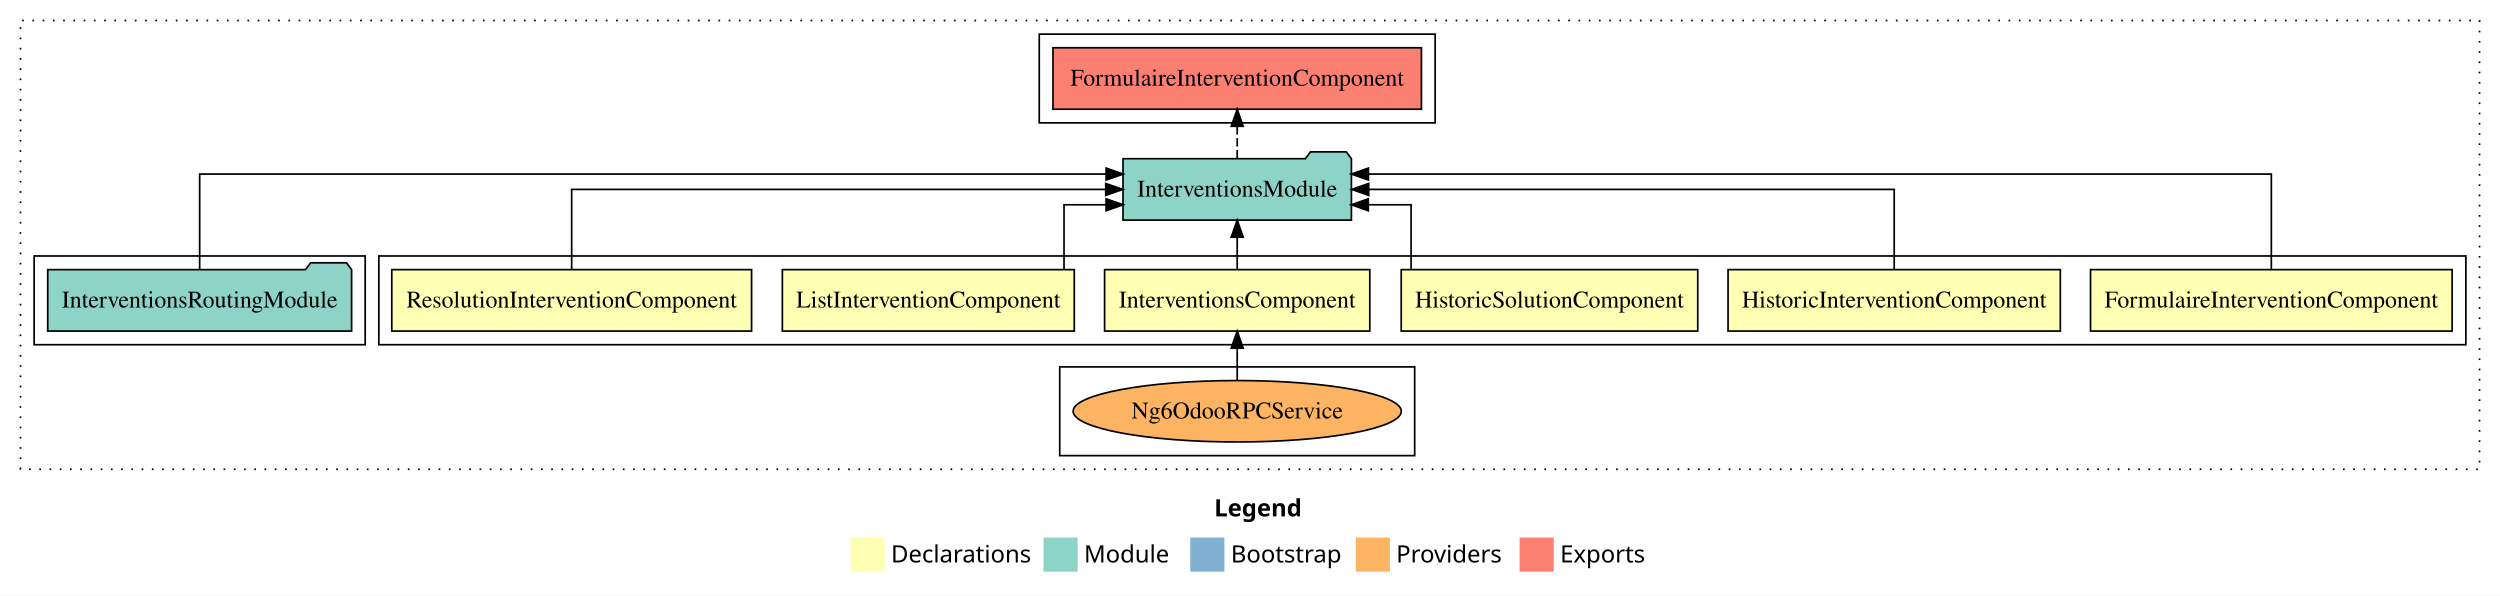
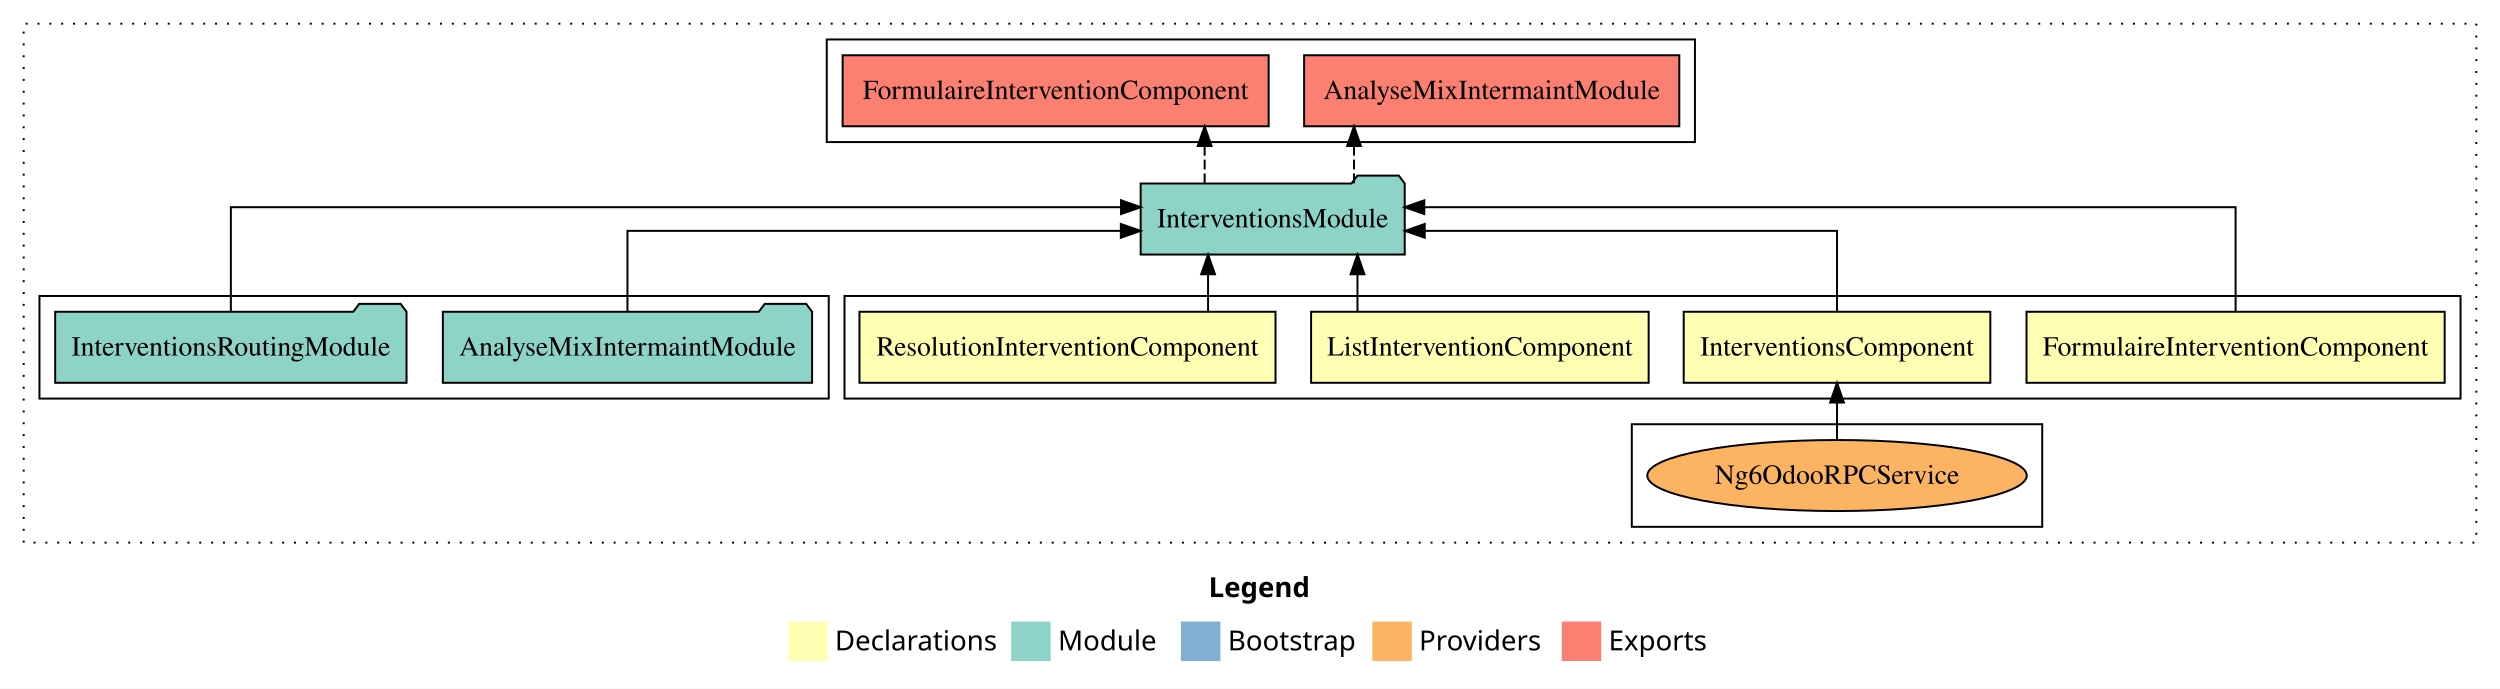
- <svg xmlns="http://www.w3.org/2000/svg" width="1465pt" height="349pt" viewBox="0.00 0.00 1465.00 349.00">
+ <svg xmlns="http://www.w3.org/2000/svg" width="1267pt" height="349pt" viewBox="0.00 0.00 1267.00 349.00">
  <g id="graph0" class="graph" transform="scale(1 1) rotate(0) translate(4 345)">
-     <polygon fill="#ffffff" stroke="transparent" points="-4,4 -4,-345 1461,-345 1461,4 -4,4" />
-     <text text-anchor="start" x="707.509" y="-42.4" font-family="sans-serif" font-weight="bold" font-size="14.00" fill="#000000">Legend</text>
-     <polygon fill="#ffffb3" stroke="transparent" points="494.5,-10 494.5,-30 514.5,-30 514.5,-10 494.5,-10" />
-     <text text-anchor="start" x="518.129" y="-15.4" font-family="sans-serif" font-size="14.00" fill="#000000">  Declarations</text>
-     <polygon fill="#8dd3c7" stroke="transparent" points="607.5,-10 607.5,-30 627.5,-30 627.5,-10 607.5,-10" />
-     <text text-anchor="start" x="631.225" y="-15.4" font-family="sans-serif" font-size="14.00" fill="#000000">  Module</text>
-     <polygon fill="#80b1d3" stroke="transparent" points="693.5,-10 693.5,-30 713.5,-30 713.5,-10 693.5,-10" />
-     <text text-anchor="start" x="717.281" y="-15.4" font-family="sans-serif" font-size="14.00" fill="#000000">  Bootstrap</text>
-     <polygon fill="#fdb462" stroke="transparent" points="790.5,-10 790.5,-30 810.5,-30 810.5,-10 790.5,-10" />
-     <text text-anchor="start" x="814.173" y="-15.4" font-family="sans-serif" font-size="14.00" fill="#000000">  Providers</text>
-     <polygon fill="#fb8072" stroke="transparent" points="886.5,-10 886.5,-30 906.5,-30 906.5,-10 886.5,-10" />
-     <text text-anchor="start" x="910.226" y="-15.4" font-family="sans-serif" font-size="14.00" fill="#000000">  Exports</text>
+     <polygon fill="#ffffff" stroke="transparent" points="-4,4 -4,-345 1263,-345 1263,4 -4,4" />
+     <text text-anchor="start" x="608.509" y="-42.4" font-family="sans-serif" font-weight="bold" font-size="14.00" fill="#000000">Legend</text>
+     <polygon fill="#ffffb3" stroke="transparent" points="395.5,-10 395.5,-30 415.5,-30 415.5,-10 395.5,-10" />
+     <text text-anchor="start" x="419.129" y="-15.4" font-family="sans-serif" font-size="14.00" fill="#000000">  Declarations</text>
+     <polygon fill="#8dd3c7" stroke="transparent" points="508.5,-10 508.5,-30 528.5,-30 528.5,-10 508.5,-10" />
+     <text text-anchor="start" x="532.225" y="-15.4" font-family="sans-serif" font-size="14.00" fill="#000000">  Module</text>
+     <polygon fill="#80b1d3" stroke="transparent" points="594.5,-10 594.5,-30 614.5,-30 614.5,-10 594.5,-10" />
+     <text text-anchor="start" x="618.281" y="-15.4" font-family="sans-serif" font-size="14.00" fill="#000000">  Bootstrap</text>
+     <polygon fill="#fdb462" stroke="transparent" points="691.5,-10 691.5,-30 711.5,-30 711.5,-10 691.5,-10" />
+     <text text-anchor="start" x="715.173" y="-15.4" font-family="sans-serif" font-size="14.00" fill="#000000">  Providers</text>
+     <polygon fill="#fb8072" stroke="transparent" points="787.5,-10 787.5,-30 807.5,-30 807.5,-10 787.5,-10" />
+     <text text-anchor="start" x="811.226" y="-15.4" font-family="sans-serif" font-size="14.00" fill="#000000">  Exports</text>
    <g id="clust1" class="cluster">
-       <polygon fill="none" stroke="#000000" stroke-dasharray="1,5" points="8,-70 8,-333 1449,-333 1449,-70 8,-70" />
+       <polygon fill="none" stroke="#000000" stroke-dasharray="1,5" points="8,-70 8,-333 1251,-333 1251,-70 8,-70" />
    </g>
    <g id="clust2" class="cluster">
-       <polygon fill="none" stroke="#000000" points="218,-143 218,-195 1441,-195 1441,-143 218,-143" />
+       <polygon fill="none" stroke="#000000" points="424,-143 424,-195 1243,-195 1243,-143 424,-143" />
    </g>
-     <g id="clust6" class="cluster">
-       <polygon fill="none" stroke="#000000" points="617,-78 617,-130 825,-130 825,-78 617,-78" />
+     <g id="clust4" class="cluster">
+       <polygon fill="none" stroke="#000000" points="823,-78 823,-130 1031,-130 1031,-78 823,-78" />
    </g>
-     <g id="clust9" class="cluster">
-       <polygon fill="none" stroke="#000000" points="16,-143 16,-195 210,-195 210,-143 16,-143" />
+     <g id="clust7" class="cluster">
+       <polygon fill="none" stroke="#000000" points="16,-143 16,-195 416,-195 416,-143 16,-143" />
    </g>
-     <g id="clust10" class="cluster">
-       <polygon fill="none" stroke="#000000" points="605,-273 605,-325 837,-325 837,-273 605,-273" />
+     <g id="clust8" class="cluster">
+       <polygon fill="none" stroke="#000000" points="415,-273 415,-325 855,-325 855,-273 415,-273" />
    </g>
    <g id="node1" class="node">
-       <polygon fill="#ffffb3" stroke="#000000" points="1432.959,-187 1221.041,-187 1221.041,-151 1432.959,-151 1432.959,-187" />
-       <text text-anchor="middle" x="1327" y="-164.8" font-family="Times,serif" font-size="14.00" fill="#000000">FormulaireInterventionComponent</text>
+       <polygon fill="#ffffb3" stroke="#000000" points="1234.959,-187 1023.041,-187 1023.041,-151 1234.959,-151 1234.959,-187" />
+       <text text-anchor="middle" x="1129" y="-164.8" font-family="Times,serif" font-size="14.00" fill="#000000">FormulaireInterventionComponent</text>
+     </g>
+     <g id="node5" class="node">
+       <polygon fill="#8dd3c7" stroke="#000000" points="707.917,-252 704.917,-256 683.917,-256 680.917,-252 574.083,-252 574.083,-216 707.917,-216 707.917,-252" />
+       <text text-anchor="middle" x="641" y="-229.8" font-family="Times,serif" font-size="14.00" fill="#000000">InterventionsModule</text>
+     </g>
+     <g id="edge1" class="edge">
+       <path fill="none" stroke="#000000" d="M1129,-187.284C1129,-208.321 1129,-240 1129,-240 1129,-240 717.831,-240 717.831,-240" />
+       <polygon fill="#000000" stroke="#000000" points="717.831,-236.5 707.831,-240 717.831,-243.5 717.831,-236.5" />
+     </g>
+     <g id="node2" class="node">
+       <polygon fill="#ffffb3" stroke="#000000" points="1004.699,-187 849.301,-187 849.301,-151 1004.699,-151 1004.699,-187" />
+       <text text-anchor="middle" x="927" y="-164.8" font-family="Times,serif" font-size="14.00" fill="#000000">InterventionsComponent</text>
+     </g>
+     <g id="edge2" class="edge">
+       <path fill="none" stroke="#000000" d="M927,-187.023C927,-204.373 927,-228 927,-228 927,-228 718.054,-228 718.054,-228" />
+       <polygon fill="#000000" stroke="#000000" points="718.054,-224.5 708.054,-228 718.054,-231.5 718.054,-224.5" />
+     </g>
+     <g id="node3" class="node">
+       <polygon fill="#ffffb3" stroke="#000000" points="831.534,-187 660.466,-187 660.466,-151 831.534,-151 831.534,-187" />
+       <text text-anchor="middle" x="746" y="-164.8" font-family="Times,serif" font-size="14.00" fill="#000000">ListInterventionComponent</text>
+     </g>
+     <g id="edge4" class="edge">
+       <path fill="none" stroke="#000000" d="M683.971,-187.106C683.971,-187.106 683.971,-205.991 683.971,-205.991" />
+       <polygon fill="#000000" stroke="#000000" points="680.471,-205.991 683.971,-215.991 687.471,-205.991 680.471,-205.991" />
+     </g>
+     <g id="node4" class="node">
+       <polygon fill="#ffffb3" stroke="#000000" points="642.423,-187 431.577,-187 431.577,-151 642.423,-151 642.423,-187" />
+       <text text-anchor="middle" x="537" y="-164.8" font-family="Times,serif" font-size="14.00" fill="#000000">ResolutionInterventionComponent</text>
+     </g>
+     <g id="edge5" class="edge">
+       <path fill="none" stroke="#000000" d="M608.251,-187.106C608.251,-187.106 608.251,-205.991 608.251,-205.991" />
+       <polygon fill="#000000" stroke="#000000" points="604.751,-205.991 608.251,-215.991 611.751,-205.991 604.751,-205.991" />
+     </g>
+     <g id="node9" class="node">
+       <polygon fill="#fb8072" stroke="#000000" points="847.069,-317 656.931,-317 656.931,-281 847.069,-281 847.069,-317" />
+       <text text-anchor="middle" x="752" y="-294.8" font-family="Times,serif" font-size="14.00" fill="#000000">AnalyseMixIntermaintModule </text>
+     </g>
+     <g id="edge8" class="edge">
+       <path fill="none" stroke="#000000" stroke-dasharray="5,2" d="M682.212,-252.106C682.212,-252.106 682.212,-270.991 682.212,-270.991" />
+       <polygon fill="#000000" stroke="#000000" points="678.712,-270.991 682.212,-280.991 685.712,-270.991 678.712,-270.991" />
+     </g>
+     <g id="node10" class="node">
+       <polygon fill="#fb8072" stroke="#000000" points="638.96,-317 423.04,-317 423.04,-281 638.96,-281 638.96,-317" />
+       <text text-anchor="middle" x="531" y="-294.8" font-family="Times,serif" font-size="14.00" fill="#000000">FormulaireInterventionComponent </text>
+     </g>
+     <g id="edge9" class="edge">
+       <path fill="none" stroke="#000000" stroke-dasharray="5,2" d="M606.511,-252.106C606.511,-252.106 606.511,-270.991 606.511,-270.991" />
+       <polygon fill="#000000" stroke="#000000" points="603.011,-270.991 606.511,-280.991 610.011,-270.991 603.011,-270.991" />
+     </g>
+     <g id="node6" class="node">
+       <ellipse fill="#fdb462" stroke="#000000" cx="927" cy="-104" rx="96.152" ry="18" />
+       <text text-anchor="middle" x="927" y="-99.8" font-family="Times,serif" font-size="14.00" fill="#000000">Ng6OdooRPCService</text>
+     </g>
+     <g id="edge3" class="edge">
+       <path fill="none" stroke="#000000" d="M927,-122.106C927,-122.106 927,-140.991 927,-140.991" />
+       <polygon fill="#000000" stroke="#000000" points="923.5,-140.991 927,-150.991 930.5,-140.991 923.5,-140.991" />
    </g>
    <g id="node7" class="node">
-       <polygon fill="#8dd3c7" stroke="#000000" points="787.917,-252 784.917,-256 763.917,-256 760.917,-252 654.083,-252 654.083,-216 787.917,-216 787.917,-252" />
-       <text text-anchor="middle" x="721" y="-229.8" font-family="Times,serif" font-size="14.00" fill="#000000">InterventionsModule</text>
-     </g>
-     <g id="edge1" class="edge">
-       <path fill="none" stroke="#000000" d="M1327,-187.292C1327,-209.206 1327,-243 1327,-243 1327,-243 797.877,-243 797.877,-243" />
-       <polygon fill="#000000" stroke="#000000" points="797.877,-239.5 787.877,-243 797.877,-246.5 797.877,-239.5" />
-     </g>
-     <g id="node2" class="node">
-       <polygon fill="#ffffb3" stroke="#000000" points="1203.353,-187 1008.647,-187 1008.647,-151 1203.353,-151 1203.353,-187" />
-       <text text-anchor="middle" x="1106" y="-164.8" font-family="Times,serif" font-size="14.00" fill="#000000">HistoricInterventionComponent</text>
-     </g>
-     <g id="edge2" class="edge">
-       <path fill="none" stroke="#000000" d="M1106,-187.106C1106,-206.339 1106,-234 1106,-234 1106,-234 798.062,-234 798.062,-234" />
-       <polygon fill="#000000" stroke="#000000" points="798.062,-230.5 788.062,-234 798.062,-237.5 798.062,-230.5" />
-     </g>
-     <g id="node3" class="node">
-       <polygon fill="#ffffb3" stroke="#000000" points="990.885,-187 817.115,-187 817.115,-151 990.885,-151 990.885,-187" />
-       <text text-anchor="middle" x="904" y="-164.8" font-family="Times,serif" font-size="14.00" fill="#000000">HistoricSolutionComponent</text>
-     </g>
-     <g id="edge3" class="edge">
-       <path fill="none" stroke="#000000" d="M822.894,-187.027C822.894,-203.398 822.894,-225 822.894,-225 822.894,-225 797.828,-225 797.828,-225" />
-       <polygon fill="#000000" stroke="#000000" points="797.828,-221.5 787.828,-225 797.828,-228.5 797.828,-221.5" />
-     </g>
-     <g id="node4" class="node">
-       <polygon fill="#ffffb3" stroke="#000000" points="798.699,-187 643.301,-187 643.301,-151 798.699,-151 798.699,-187" />
-       <text text-anchor="middle" x="721" y="-164.8" font-family="Times,serif" font-size="14.00" fill="#000000">InterventionsComponent</text>
-     </g>
-     <g id="edge4" class="edge">
-       <path fill="none" stroke="#000000" d="M721,-187.106C721,-187.106 721,-205.991 721,-205.991" />
-       <polygon fill="#000000" stroke="#000000" points="717.5,-205.991 721,-215.991 724.5,-205.991 717.5,-205.991" />
-     </g>
-     <g id="node5" class="node">
-       <polygon fill="#ffffb3" stroke="#000000" points="625.534,-187 454.466,-187 454.466,-151 625.534,-151 625.534,-187" />
-       <text text-anchor="middle" x="540" y="-164.8" font-family="Times,serif" font-size="14.00" fill="#000000">ListInterventionComponent</text>
+       <polygon fill="#8dd3c7" stroke="#000000" points="407.569,-187 404.569,-191 383.569,-191 380.569,-187 220.431,-187 220.431,-151 407.569,-151 407.569,-187" />
+       <text text-anchor="middle" x="314" y="-164.8" font-family="Times,serif" font-size="14.00" fill="#000000">AnalyseMixIntermaintModule</text>
    </g>
    <g id="edge6" class="edge">
-       <path fill="none" stroke="#000000" d="M619.518,-187.027C619.518,-203.398 619.518,-225 619.518,-225 619.518,-225 644.159,-225 644.159,-225" />
-       <polygon fill="#000000" stroke="#000000" points="644.159,-228.5 654.159,-225 644.159,-221.5 644.159,-228.5" />
-     </g>
-     <g id="node6" class="node">
-       <polygon fill="#ffffb3" stroke="#000000" points="436.423,-187 225.577,-187 225.577,-151 436.423,-151 436.423,-187" />
-       <text text-anchor="middle" x="331" y="-164.8" font-family="Times,serif" font-size="14.00" fill="#000000">ResolutionInterventionComponent</text>
-     </g>
-     <g id="edge7" class="edge">
-       <path fill="none" stroke="#000000" d="M331,-187.106C331,-206.339 331,-234 331,-234 331,-234 643.957,-234 643.957,-234" />
-       <polygon fill="#000000" stroke="#000000" points="643.957,-237.5 653.957,-234 643.957,-230.5 643.957,-237.5" />
-     </g>
-     <g id="node10" class="node">
-       <polygon fill="#fb8072" stroke="#000000" points="828.96,-317 613.04,-317 613.04,-281 828.96,-281 828.96,-317" />
-       <text text-anchor="middle" x="721" y="-294.8" font-family="Times,serif" font-size="14.00" fill="#000000">FormulaireInterventionComponent </text>
-     </g>
-     <g id="edge9" class="edge">
-       <path fill="none" stroke="#000000" stroke-dasharray="5,2" d="M721,-252.106C721,-252.106 721,-270.991 721,-270.991" />
-       <polygon fill="#000000" stroke="#000000" points="717.5,-270.991 721,-280.991 724.5,-270.991 717.5,-270.991" />
+       <path fill="none" stroke="#000000" d="M314,-187.023C314,-204.373 314,-228 314,-228 314,-228 564.038,-228 564.038,-228" />
+       <polygon fill="#000000" stroke="#000000" points="564.038,-231.5 574.038,-228 564.038,-224.5 564.038,-231.5" />
    </g>
    <g id="node8" class="node">
-       <ellipse fill="#fdb462" stroke="#000000" cx="721" cy="-104" rx="96.152" ry="18" />
-       <text text-anchor="middle" x="721" y="-99.8" font-family="Times,serif" font-size="14.00" fill="#000000">Ng6OdooRPCService</text>
-     </g>
-     <g id="edge5" class="edge">
-       <path fill="none" stroke="#000000" d="M721,-122.106C721,-122.106 721,-140.991 721,-140.991" />
-       <polygon fill="#000000" stroke="#000000" points="717.5,-140.991 721,-150.991 724.5,-140.991 717.5,-140.991" />
-     </g>
-     <g id="node9" class="node">
      <polygon fill="#8dd3c7" stroke="#000000" points="202.035,-187 199.035,-191 178.035,-191 175.035,-187 23.965,-187 23.965,-151 202.035,-151 202.035,-187" />
      <text text-anchor="middle" x="113" y="-164.8" font-family="Times,serif" font-size="14.00" fill="#000000">InterventionsRoutingModule</text>
    </g>
-     <g id="edge8" class="edge">
-       <path fill="none" stroke="#000000" d="M113,-187.292C113,-209.206 113,-243 113,-243 113,-243 644.194,-243 644.194,-243" />
-       <polygon fill="#000000" stroke="#000000" points="644.194,-246.5 654.194,-243 644.194,-239.5 644.194,-246.5" />
+     <g id="edge7" class="edge">
+       <path fill="none" stroke="#000000" d="M113,-187.284C113,-208.321 113,-240 113,-240 113,-240 564.128,-240 564.128,-240" />
+       <polygon fill="#000000" stroke="#000000" points="564.129,-243.5 574.128,-240 564.128,-236.5 564.129,-243.5" />
    </g>
  </g>
</svg>
